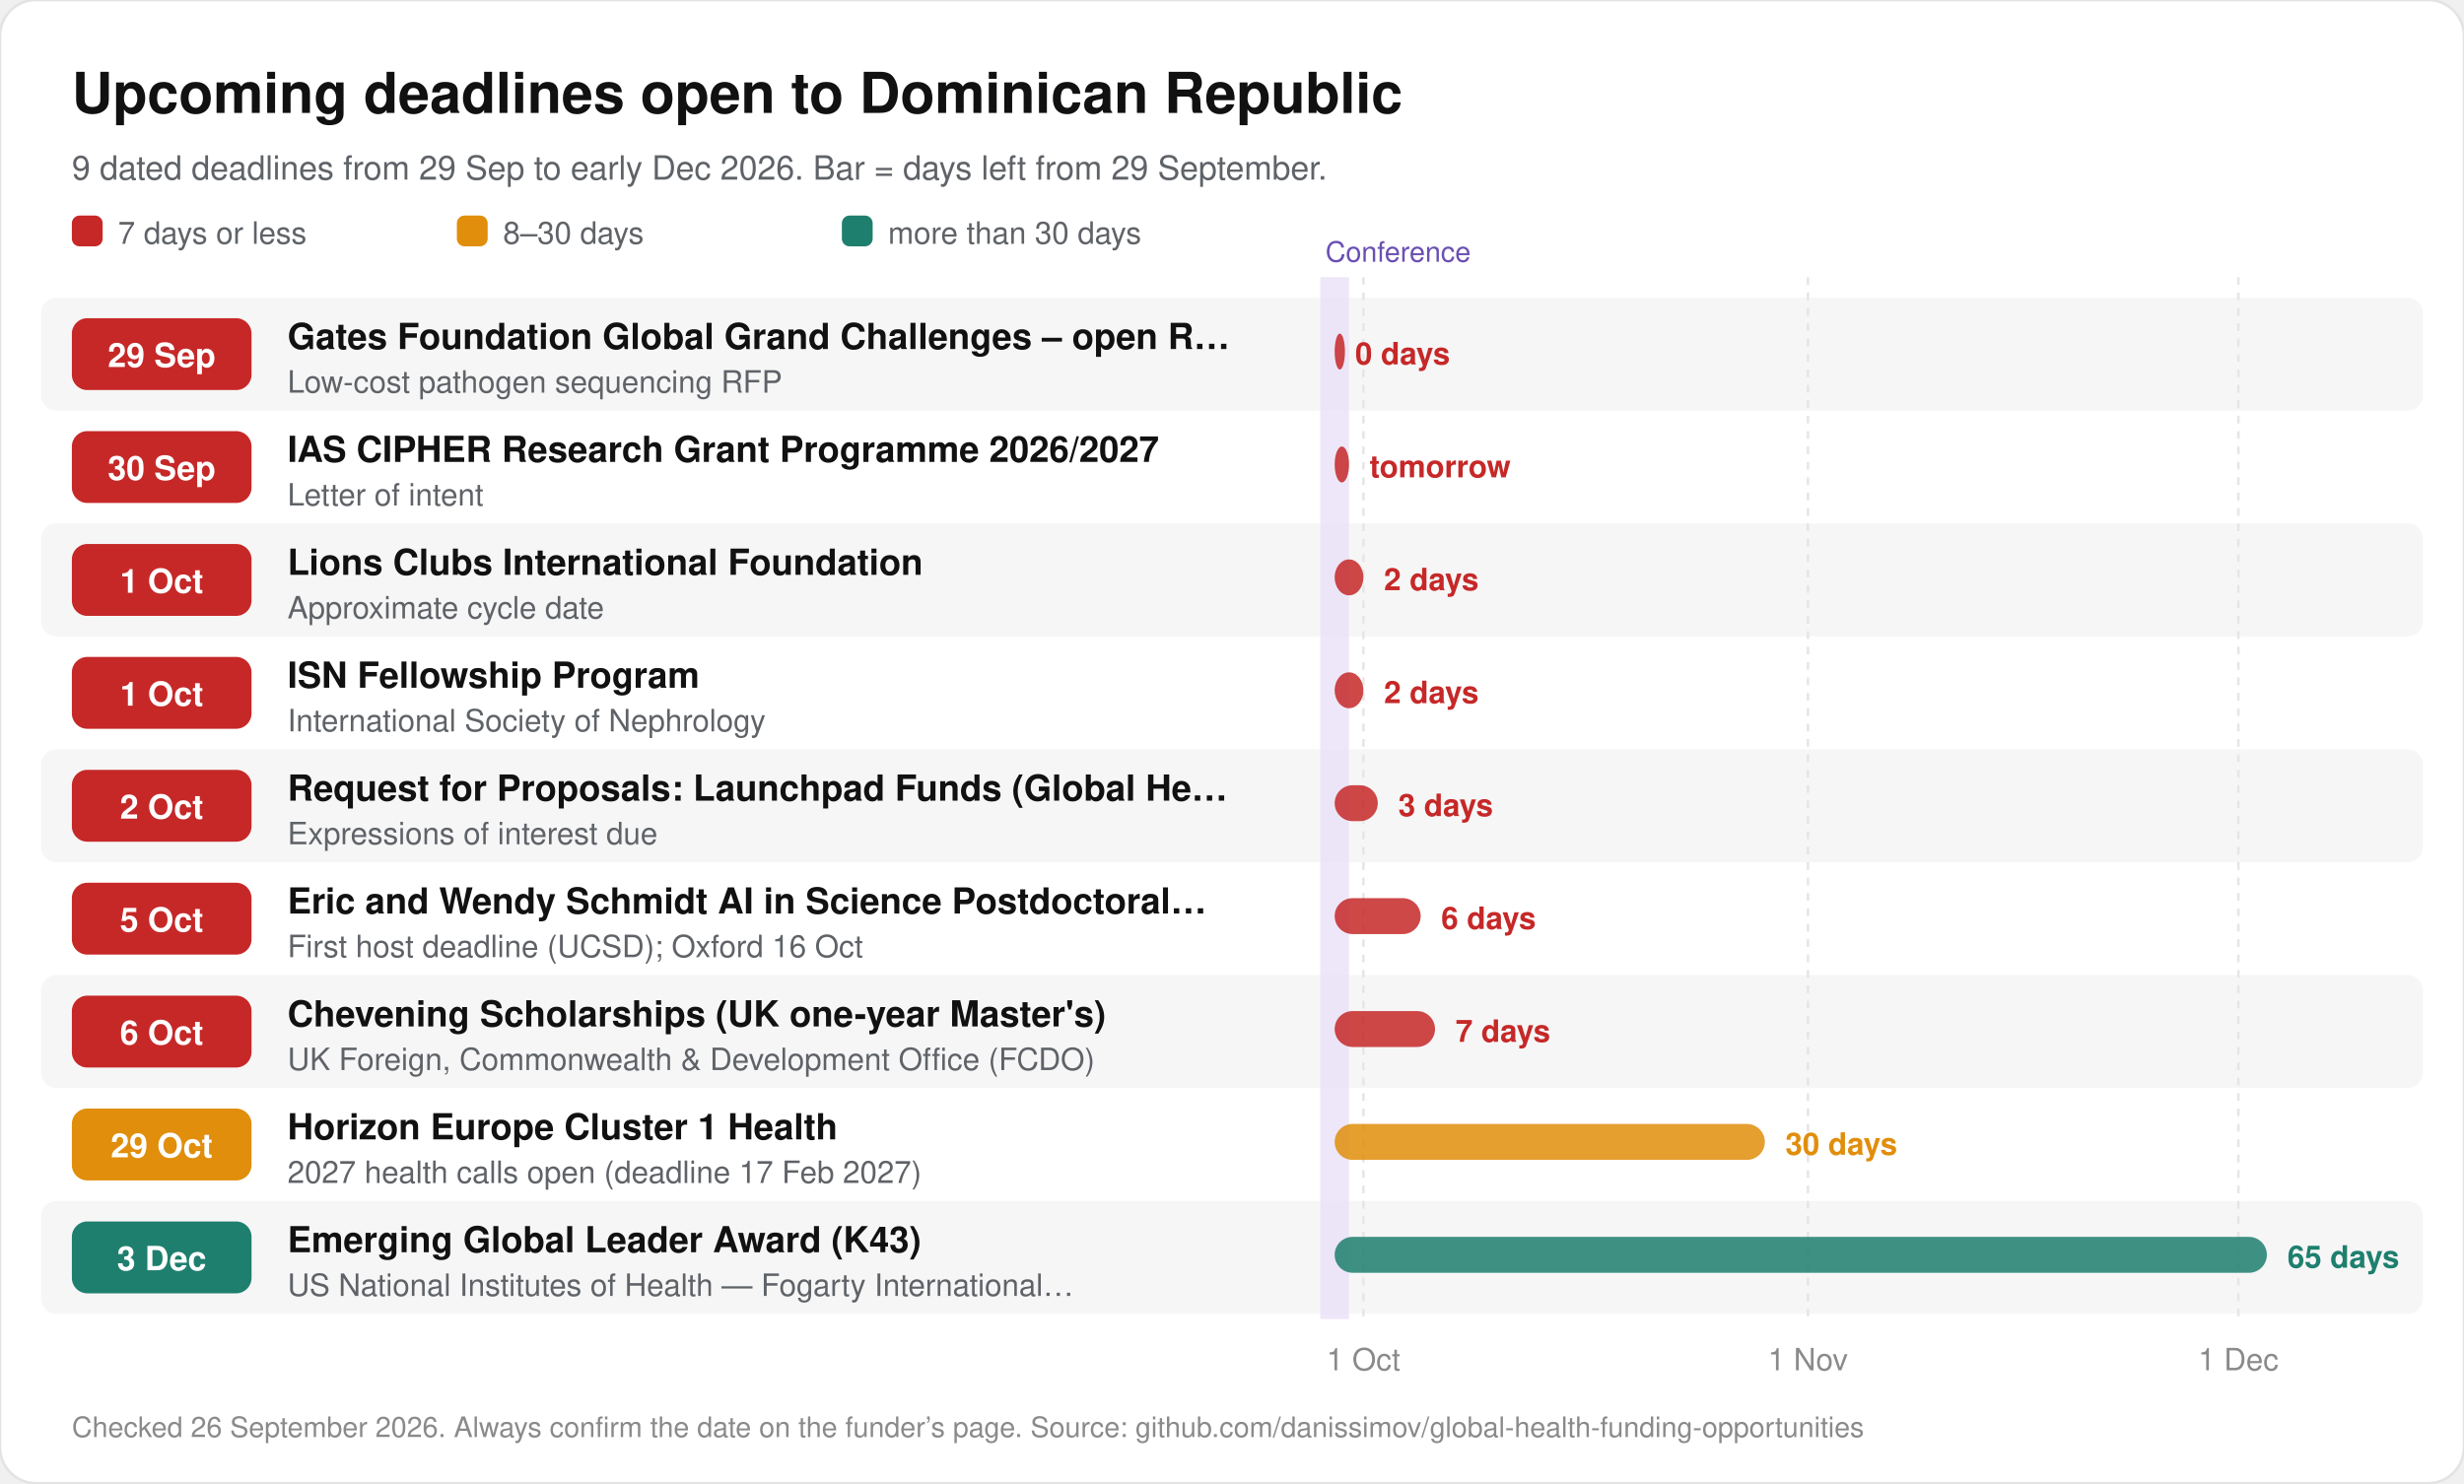
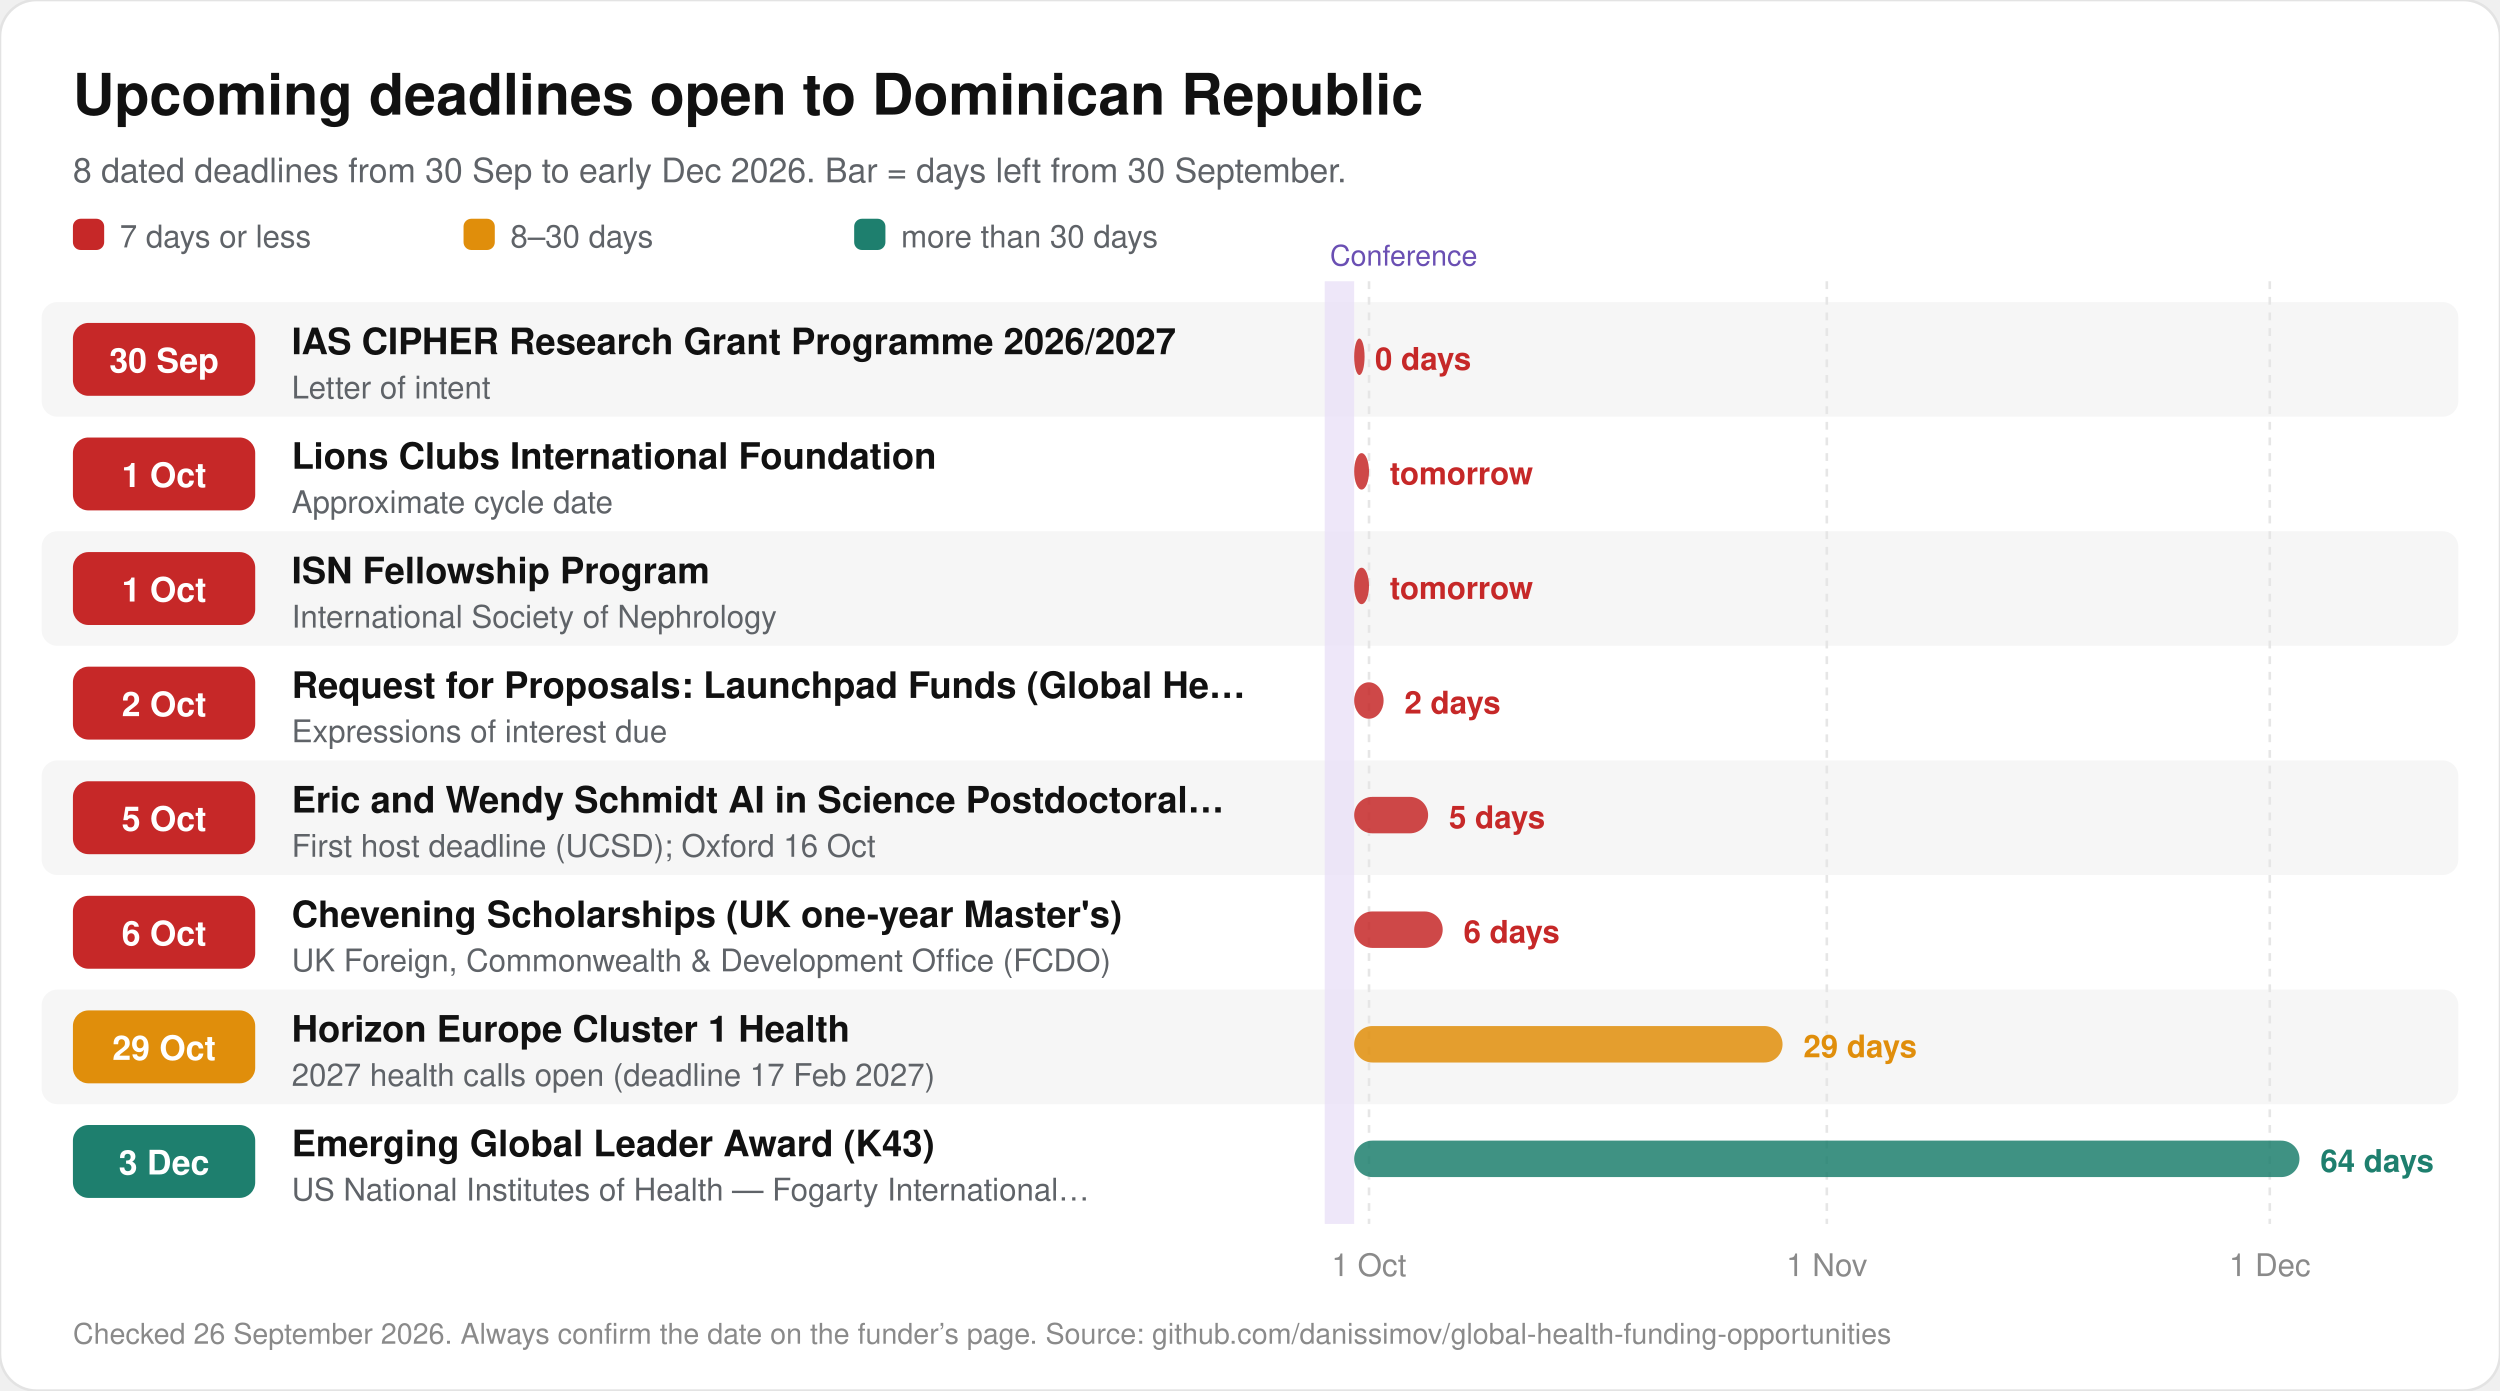
- <svg xmlns="http://www.w3.org/2000/svg" width="960" height="578" viewBox="0 0 960 578" font-family="Helvetica, Arial, sans-serif">
-   <rect x="0" y="0" width="960" height="578" rx="14" fill="#FFFFFF" stroke="#E3E3E3" />
+ <svg xmlns="http://www.w3.org/2000/svg" width="960" height="534" viewBox="0 0 960 534" font-family="Helvetica, Arial, sans-serif">
+   <rect x="0" y="0" width="960" height="534" rx="14" fill="#FFFFFF" stroke="#E3E3E3" />
  <text x="28" y="44" font-size="22" font-weight="700" fill="#111111">Upcoming deadlines open to Dominican Republic</text>
-   <text x="28" y="70" font-size="13" fill="#5F6368">9 dated deadlines from 29 Sep to early Dec 2026. Bar = days left from 29 September.</text>
+   <text x="28" y="70" font-size="13" fill="#5F6368">8 dated deadlines from 30 Sep to early Dec 2026. Bar = days left from 30 September.</text>
  <rect x="28" y="84" width="12" height="12" rx="3" fill="#C62828" />
  <text x="46" y="95" font-size="12" fill="#5F6368">7 days or less</text>
  <rect x="178" y="84" width="12" height="12" rx="3" fill="#E08E0B" />
  <text x="196" y="95" font-size="12" fill="#5F6368">8–30 days</text>
  <rect x="328" y="84" width="12" height="12" rx="3" fill="#1E7F6E" />
  <text x="346" y="95" font-size="12" fill="#5F6368">more than 30 days</text>
  <rect x="16" y="116" width="928" height="44" rx="6" fill="#F6F6F6" />
  <rect x="16" y="204" width="928" height="44" rx="6" fill="#F6F6F6" />
  <rect x="16" y="292" width="928" height="44" rx="6" fill="#F6F6F6" />
  <rect x="16" y="380" width="928" height="44" rx="6" fill="#F6F6F6" />
-   <rect x="16" y="468" width="928" height="44" rx="6" fill="#F6F6F6" />
-   <rect x="514.4" y="108" width="11.2" height="406" fill="#E9E1F7" fill-opacity="0.8" />
-   <text x="516.4" y="102" font-size="11" fill="#6A4FB3">Conference</text>
-   <line x1="531.2" y1="108" x2="531.2" y2="514" stroke="#E6E6E6" stroke-dasharray="3 3" />
-   <text x="531.2" y="534" font-size="12" fill="#8A8A8A" text-anchor="middle">1 Oct</text>
-   <line x1="704.4" y1="108" x2="704.4" y2="514" stroke="#E6E6E6" stroke-dasharray="3 3" />
-   <text x="704.4" y="534" font-size="12" fill="#8A8A8A" text-anchor="middle">1 Nov</text>
-   <line x1="872.1" y1="108" x2="872.1" y2="514" stroke="#E6E6E6" stroke-dasharray="3 3" />
-   <text x="872.1" y="534" font-size="12" fill="#8A8A8A" text-anchor="middle">1 Dec</text>
+   <rect x="508.7" y="108" width="11.3" height="362" fill="#E9E1F7" fill-opacity="0.8" />
+   <text x="510.7" y="102" font-size="11" fill="#6A4FB3">Conference</text>
+   <line x1="525.7" y1="108" x2="525.7" y2="470" stroke="#E6E6E6" stroke-dasharray="3 3" />
+   <text x="525.7" y="490" font-size="12" fill="#8A8A8A" text-anchor="middle">1 Oct</text>
+   <line x1="701.5" y1="108" x2="701.5" y2="470" stroke="#E6E6E6" stroke-dasharray="3 3" />
+   <text x="701.5" y="490" font-size="12" fill="#8A8A8A" text-anchor="middle">1 Nov</text>
+   <line x1="871.6" y1="108" x2="871.6" y2="470" stroke="#E6E6E6" stroke-dasharray="3 3" />
+   <text x="871.6" y="490" font-size="12" fill="#8A8A8A" text-anchor="middle">1 Dec</text>
  <rect x="28" y="124" width="70" height="28" rx="6" fill="#C62828" />
-   <text x="63" y="143" font-size="13" font-weight="700" fill="#FFFFFF" text-anchor="middle">29 Sep</text>
-   <a href="https://gcgh.grandchallenges.org/grant-opportunities" target="_blank">
-     <text x="112" y="136" font-size="14" font-weight="700" fill="#111111">Gates Foundation Global Grand Challenges – open R…</text>
+   <text x="63" y="143" font-size="13" font-weight="700" fill="#FFFFFF" text-anchor="middle">30 Sep</text>
+   <a href="https://www.iasociety.org/grants/cipher-grant-programme-2026-2027" target="_blank">
+     <text x="112" y="136" font-size="14" font-weight="700" fill="#111111">IAS CIPHER Research Grant Programme 2026/2027</text>
  </a>
-   <text x="112" y="153" font-size="12" fill="#5F6368">Low-cost pathogen sequencing RFP</text>
+   <text x="112" y="153" font-size="12" fill="#5F6368">Letter of intent</text>
  <rect x="520" y="130" width="4.0" height="14" rx="7" fill="#C62828" fill-opacity="0.85" />
  <text x="528.0" y="142" font-size="12" font-weight="700" fill="#C62828">0 days</text>
  <rect x="28" y="168" width="70" height="28" rx="6" fill="#C62828" />
-   <text x="63" y="187" font-size="13" font-weight="700" fill="#FFFFFF" text-anchor="middle">30 Sep</text>
-   <a href="https://www.iasociety.org/grants/cipher-grant-programme-2026-2027" target="_blank">
-     <text x="112" y="180" font-size="14" font-weight="700" fill="#111111">IAS CIPHER Research Grant Programme 2026/2027</text>
+   <text x="63" y="187" font-size="13" font-weight="700" fill="#FFFFFF" text-anchor="middle">1 Oct</text>
+   <a href="https://www.lionsclubs.org/en/lcif-grants-toolkit" target="_blank">
+     <text x="112" y="180" font-size="14" font-weight="700" fill="#111111">Lions Clubs International Foundation</text>
  </a>
-   <text x="112" y="197" font-size="12" fill="#5F6368">Letter of intent</text>
-   <rect x="520" y="174" width="5.6" height="14" rx="7" fill="#C62828" fill-opacity="0.85" />
-   <text x="533.6" y="186" font-size="12" font-weight="700" fill="#C62828">tomorrow</text>
+   <text x="112" y="197" font-size="12" fill="#5F6368">Approximate cycle date</text>
+   <rect x="520" y="174" width="5.7" height="14" rx="7" fill="#C62828" fill-opacity="0.85" />
+   <text x="533.7" y="186" font-size="12" font-weight="700" fill="#C62828">tomorrow</text>
  <rect x="28" y="212" width="70" height="28" rx="6" fill="#C62828" />
  <text x="63" y="231" font-size="13" font-weight="700" fill="#FFFFFF" text-anchor="middle">1 Oct</text>
-   <a href="https://www.lionsclubs.org/en/lcif-grants-toolkit" target="_blank">
-     <text x="112" y="224" font-size="14" font-weight="700" fill="#111111">Lions Clubs International Foundation</text>
+   <a href="https://fellowship.theisn.org/" target="_blank">
+     <text x="112" y="224" font-size="14" font-weight="700" fill="#111111">ISN Fellowship Program</text>
  </a>
-   <text x="112" y="241" font-size="12" fill="#5F6368">Approximate cycle date</text>
-   <rect x="520" y="218" width="11.2" height="14" rx="7" fill="#C62828" fill-opacity="0.85" />
-   <text x="539.2" y="230" font-size="12" font-weight="700" fill="#C62828">2 days</text>
+   <text x="112" y="241" font-size="12" fill="#5F6368">International Society of Nephrology</text>
+   <rect x="520" y="218" width="5.7" height="14" rx="7" fill="#C62828" fill-opacity="0.85" />
+   <text x="533.7" y="230" font-size="12" font-weight="700" fill="#C62828">tomorrow</text>
  <rect x="28" y="256" width="70" height="28" rx="6" fill="#C62828" />
-   <text x="63" y="275" font-size="13" font-weight="700" fill="#FFFFFF" text-anchor="middle">1 Oct</text>
-   <a href="https://fellowship.theisn.org/" target="_blank">
-     <text x="112" y="268" font-size="14" font-weight="700" fill="#111111">ISN Fellowship Program</text>
+   <text x="63" y="275" font-size="13" font-weight="700" fill="#FFFFFF" text-anchor="middle">2 Oct</text>
+   <a href="https://coefficientgiving.org/funds/global-health-wellbeing-opportunities/request-for-proposals-launchpad-funds/" target="_blank">
+     <text x="112" y="268" font-size="14" font-weight="700" fill="#111111">Request for Proposals: Launchpad Funds (Global He…</text>
  </a>
-   <text x="112" y="285" font-size="12" fill="#5F6368">International Society of Nephrology</text>
-   <rect x="520" y="262" width="11.2" height="14" rx="7" fill="#C62828" fill-opacity="0.85" />
-   <text x="539.2" y="274" font-size="12" font-weight="700" fill="#C62828">2 days</text>
+   <text x="112" y="285" font-size="12" fill="#5F6368">Expressions of interest due</text>
+   <rect x="520" y="262" width="11.3" height="14" rx="7" fill="#C62828" fill-opacity="0.85" />
+   <text x="539.3" y="274" font-size="12" font-weight="700" fill="#C62828">2 days</text>
  <rect x="28" y="300" width="70" height="28" rx="6" fill="#C62828" />
-   <text x="63" y="319" font-size="13" font-weight="700" fill="#FFFFFF" text-anchor="middle">2 Oct</text>
-   <a href="https://coefficientgiving.org/funds/global-health-wellbeing-opportunities/request-for-proposals-launchpad-funds/" target="_blank">
-     <text x="112" y="312" font-size="14" font-weight="700" fill="#111111">Request for Proposals: Launchpad Funds (Global He…</text>
+   <text x="63" y="319" font-size="13" font-weight="700" fill="#FFFFFF" text-anchor="middle">5 Oct</text>
+   <a href="https://schmidtaiinsciencepostdocs.ucsd.edu/" target="_blank">
+     <text x="112" y="312" font-size="14" font-weight="700" fill="#111111">Eric and Wendy Schmidt AI in Science Postdoctoral…</text>
  </a>
-   <text x="112" y="329" font-size="12" fill="#5F6368">Expressions of interest due</text>
-   <rect x="520" y="306" width="16.8" height="14" rx="7" fill="#C62828" fill-opacity="0.85" />
-   <text x="544.8" y="318" font-size="12" font-weight="700" fill="#C62828">3 days</text>
+   <text x="112" y="329" font-size="12" fill="#5F6368">First host deadline (UCSD); Oxford 16 Oct</text>
+   <rect x="520" y="306" width="28.4" height="14" rx="7" fill="#C62828" fill-opacity="0.85" />
+   <text x="556.4" y="318" font-size="12" font-weight="700" fill="#C62828">5 days</text>
  <rect x="28" y="344" width="70" height="28" rx="6" fill="#C62828" />
-   <text x="63" y="363" font-size="13" font-weight="700" fill="#FFFFFF" text-anchor="middle">5 Oct</text>
-   <a href="https://schmidtaiinsciencepostdocs.ucsd.edu/" target="_blank">
-     <text x="112" y="356" font-size="14" font-weight="700" fill="#111111">Eric and Wendy Schmidt AI in Science Postdoctoral…</text>
+   <text x="63" y="363" font-size="13" font-weight="700" fill="#FFFFFF" text-anchor="middle">6 Oct</text>
+   <a href="https://www.chevening.org/scholarships/application-timeline/" target="_blank">
+     <text x="112" y="356" font-size="14" font-weight="700" fill="#111111">Chevening Scholarships (UK one-year Master's)</text>
  </a>
-   <text x="112" y="373" font-size="12" fill="#5F6368">First host deadline (UCSD); Oxford 16 Oct</text>
-   <rect x="520" y="350" width="33.5" height="14" rx="7" fill="#C62828" fill-opacity="0.85" />
-   <text x="561.5" y="362" font-size="12" font-weight="700" fill="#C62828">6 days</text>
-   <rect x="28" y="388" width="70" height="28" rx="6" fill="#C62828" />
-   <text x="63" y="407" font-size="13" font-weight="700" fill="#FFFFFF" text-anchor="middle">6 Oct</text>
-   <a href="https://www.chevening.org/scholarships/application-timeline/" target="_blank">
-     <text x="112" y="400" font-size="14" font-weight="700" fill="#111111">Chevening Scholarships (UK one-year Master's)</text>
+   <text x="112" y="373" font-size="12" fill="#5F6368">UK Foreign, Commonwealth &amp; Development Office (FCDO)</text>
+   <rect x="520" y="350" width="34.0" height="14" rx="7" fill="#C62828" fill-opacity="0.85" />
+   <text x="562.0" y="362" font-size="12" font-weight="700" fill="#C62828">6 days</text>
+   <rect x="28" y="388" width="70" height="28" rx="6" fill="#E08E0B" />
+   <text x="63" y="407" font-size="13" font-weight="700" fill="#FFFFFF" text-anchor="middle">29 Oct</text>
+   <a href="https://horizoneuropencpportal.eu/store/overview-health-calls-2026-and-2027-horizon-europe" target="_blank">
+     <text x="112" y="400" font-size="14" font-weight="700" fill="#111111">Horizon Europe Cluster 1 Health</text>
  </a>
-   <text x="112" y="417" font-size="12" fill="#5F6368">UK Foreign, Commonwealth &amp; Development Office (FCDO)</text>
-   <rect x="520" y="394" width="39.1" height="14" rx="7" fill="#C62828" fill-opacity="0.85" />
-   <text x="567.1" y="406" font-size="12" font-weight="700" fill="#C62828">7 days</text>
-   <rect x="28" y="432" width="70" height="28" rx="6" fill="#E08E0B" />
-   <text x="63" y="451" font-size="13" font-weight="700" fill="#FFFFFF" text-anchor="middle">29 Oct</text>
-   <a href="https://horizoneuropencpportal.eu/store/overview-health-calls-2026-and-2027-horizon-europe" target="_blank">
-     <text x="112" y="444" font-size="14" font-weight="700" fill="#111111">Horizon Europe Cluster 1 Health</text>
+   <text x="112" y="417" font-size="12" fill="#5F6368">2027 health calls open (deadline 17 Feb 2027)</text>
+   <rect x="520" y="394" width="164.5" height="14" rx="7" fill="#E08E0B" fill-opacity="0.85" />
+   <text x="692.5" y="406" font-size="12" font-weight="700" fill="#E08E0B">29 days</text>
+   <rect x="28" y="432" width="70" height="28" rx="6" fill="#1E7F6E" />
+   <text x="63" y="451" font-size="13" font-weight="700" fill="#FFFFFF" text-anchor="middle">3 Dec</text>
+   <a href="https://www.fic.nih.gov/Programs/Pages/emerging-global-leader.aspx" target="_blank">
+     <text x="112" y="444" font-size="14" font-weight="700" fill="#111111">Emerging Global Leader Award (K43)</text>
  </a>
-   <text x="112" y="461" font-size="12" fill="#5F6368">2027 health calls open (deadline 17 Feb 2027)</text>
-   <rect x="520" y="438" width="167.6" height="14" rx="7" fill="#E08E0B" fill-opacity="0.85" />
-   <text x="695.6" y="450" font-size="12" font-weight="700" fill="#E08E0B">30 days</text>
-   <rect x="28" y="476" width="70" height="28" rx="6" fill="#1E7F6E" />
-   <text x="63" y="495" font-size="13" font-weight="700" fill="#FFFFFF" text-anchor="middle">3 Dec</text>
-   <a href="https://www.fic.nih.gov/Programs/Pages/emerging-global-leader.aspx" target="_blank">
-     <text x="112" y="488" font-size="14" font-weight="700" fill="#111111">Emerging Global Leader Award (K43)</text>
-   </a>
-   <text x="112" y="505" font-size="12" fill="#5F6368">US National Institutes of Health — Fogarty International…</text>
-   <rect x="520" y="482" width="363.2" height="14" rx="7" fill="#1E7F6E" fill-opacity="0.85" />
-   <text x="891.2" y="494" font-size="12" font-weight="700" fill="#1E7F6E">65 days</text>
-   <text x="28" y="560" font-size="11" fill="#8A8A8A">Checked 26 September 2026. Always confirm the date on the funder’s page. Source: github.com/danissimov/global-health-funding-opportunities</text>
+   <text x="112" y="461" font-size="12" fill="#5F6368">US National Institutes of Health — Fogarty International…</text>
+   <rect x="520" y="438" width="363.0" height="14" rx="7" fill="#1E7F6E" fill-opacity="0.85" />
+   <text x="891.0" y="450" font-size="12" font-weight="700" fill="#1E7F6E">64 days</text>
+   <text x="28" y="516" font-size="11" fill="#8A8A8A">Checked 26 September 2026. Always confirm the date on the funder’s page. Source: github.com/danissimov/global-health-funding-opportunities</text>
</svg>
